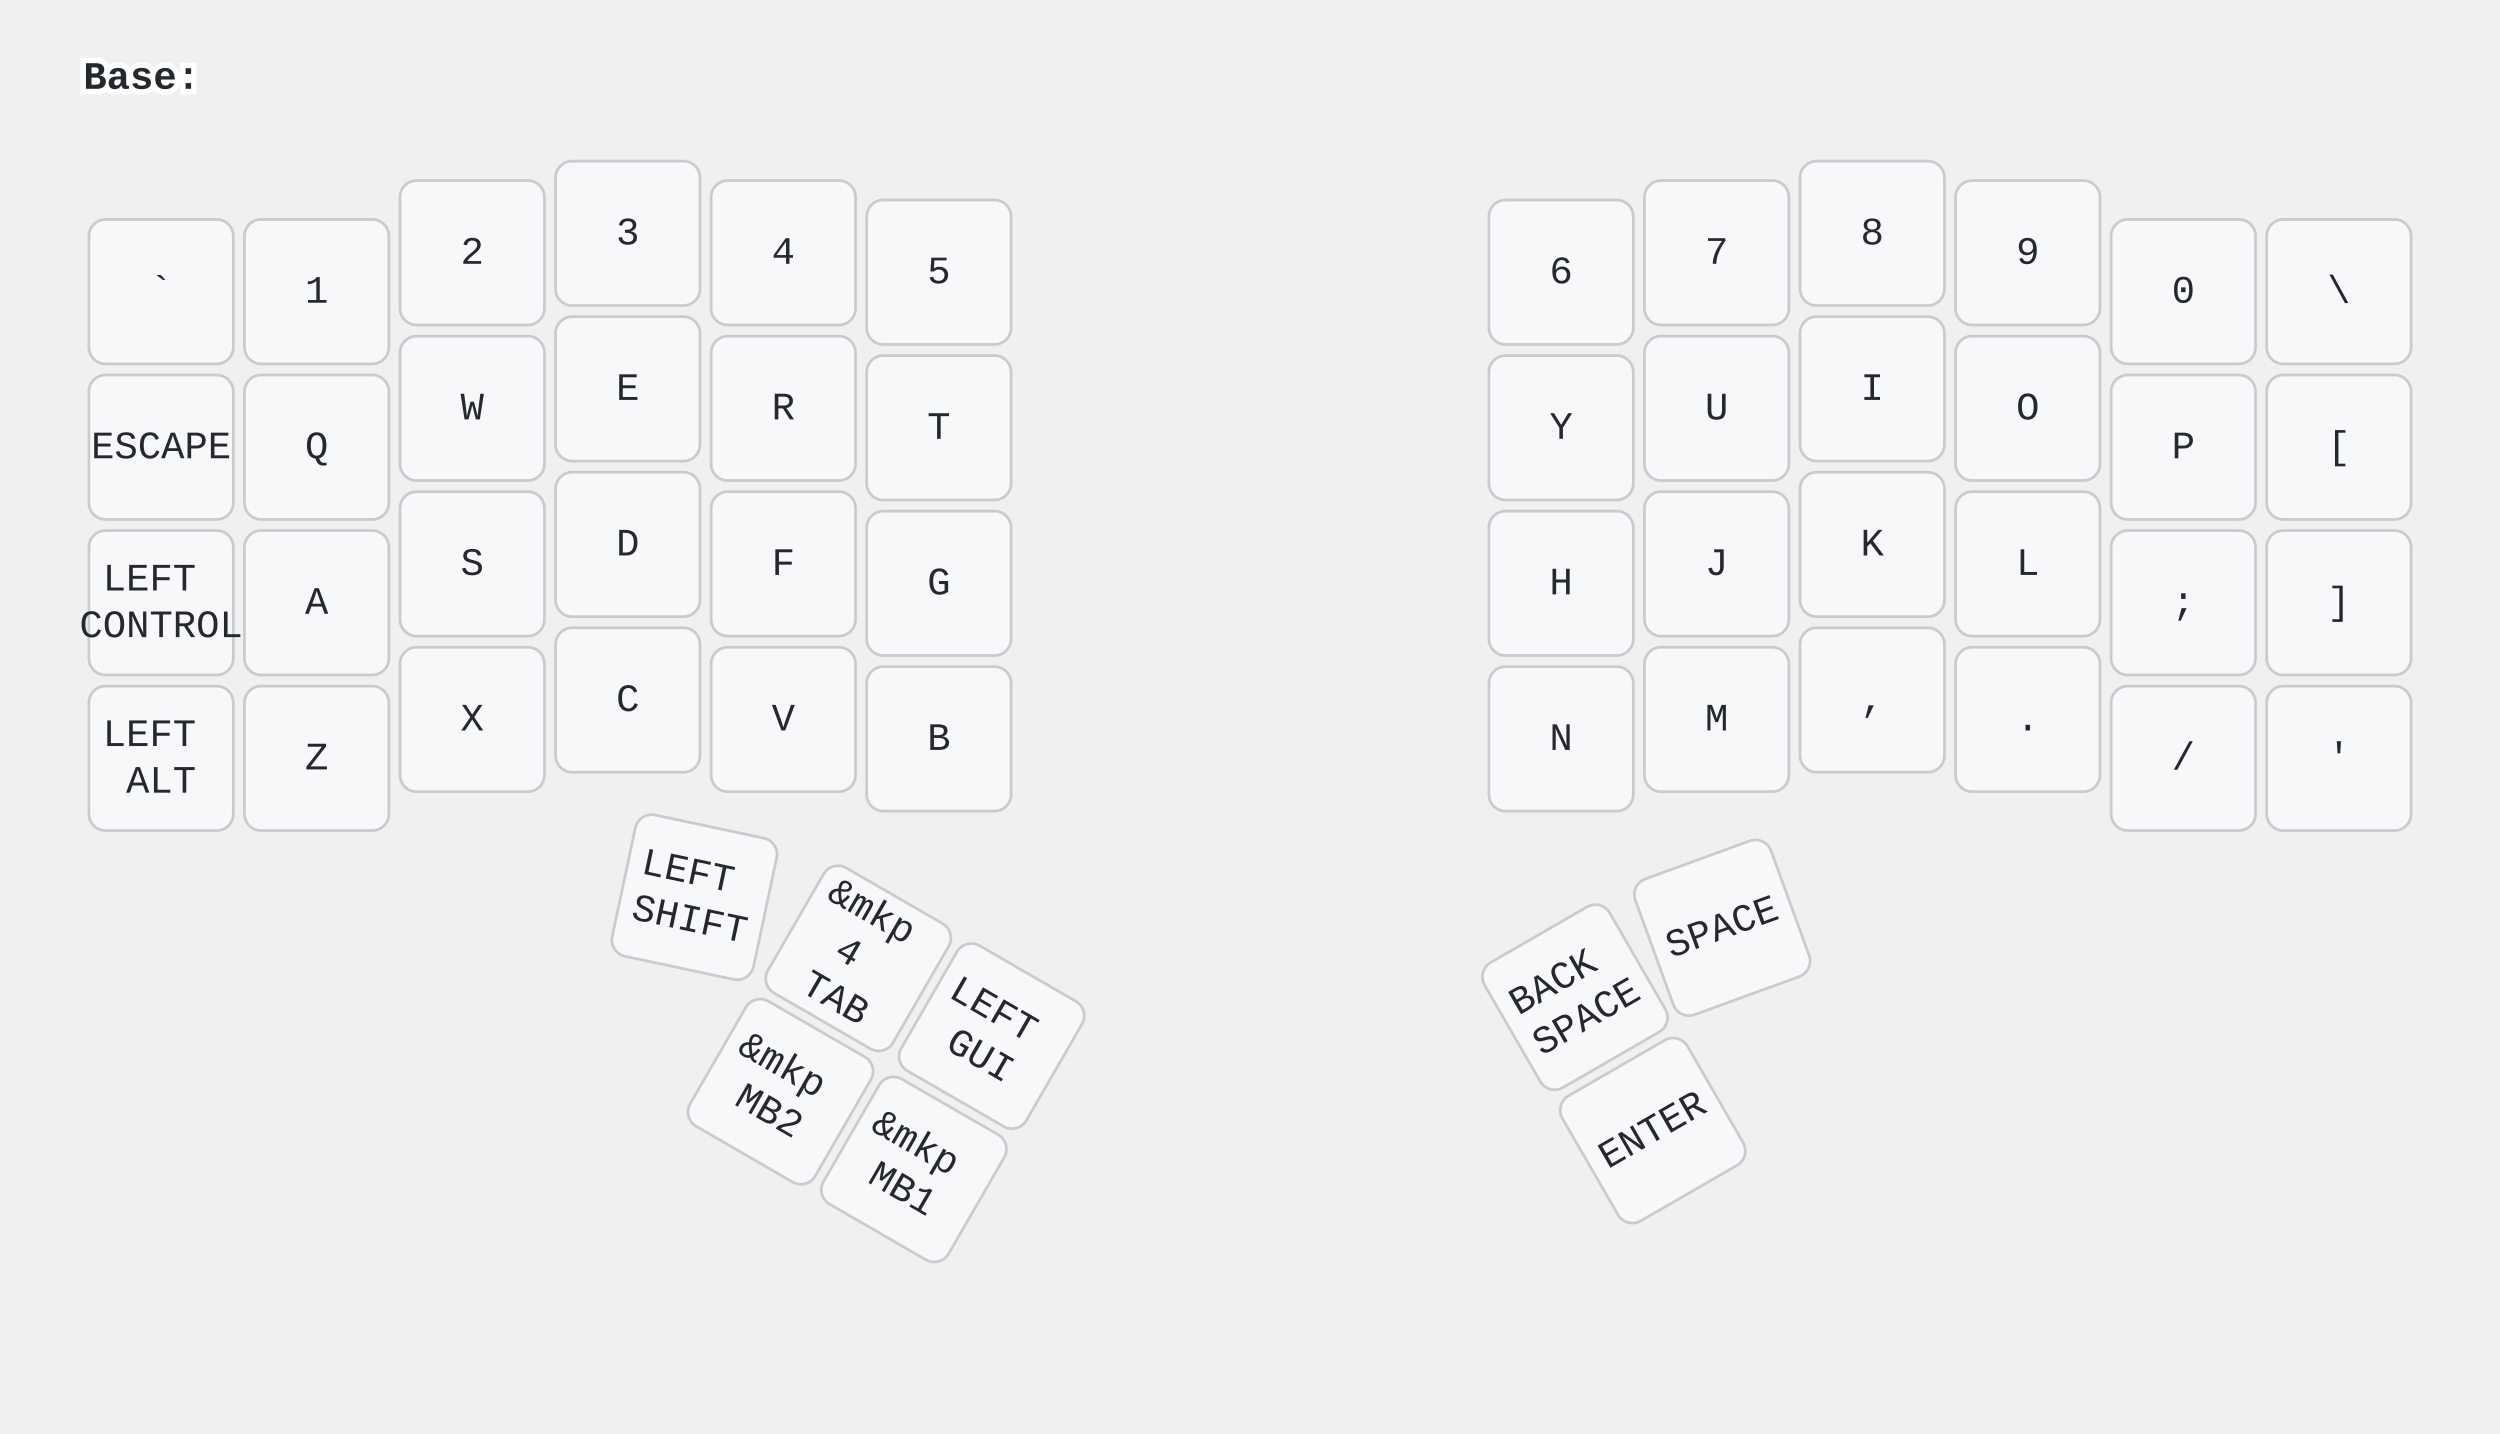
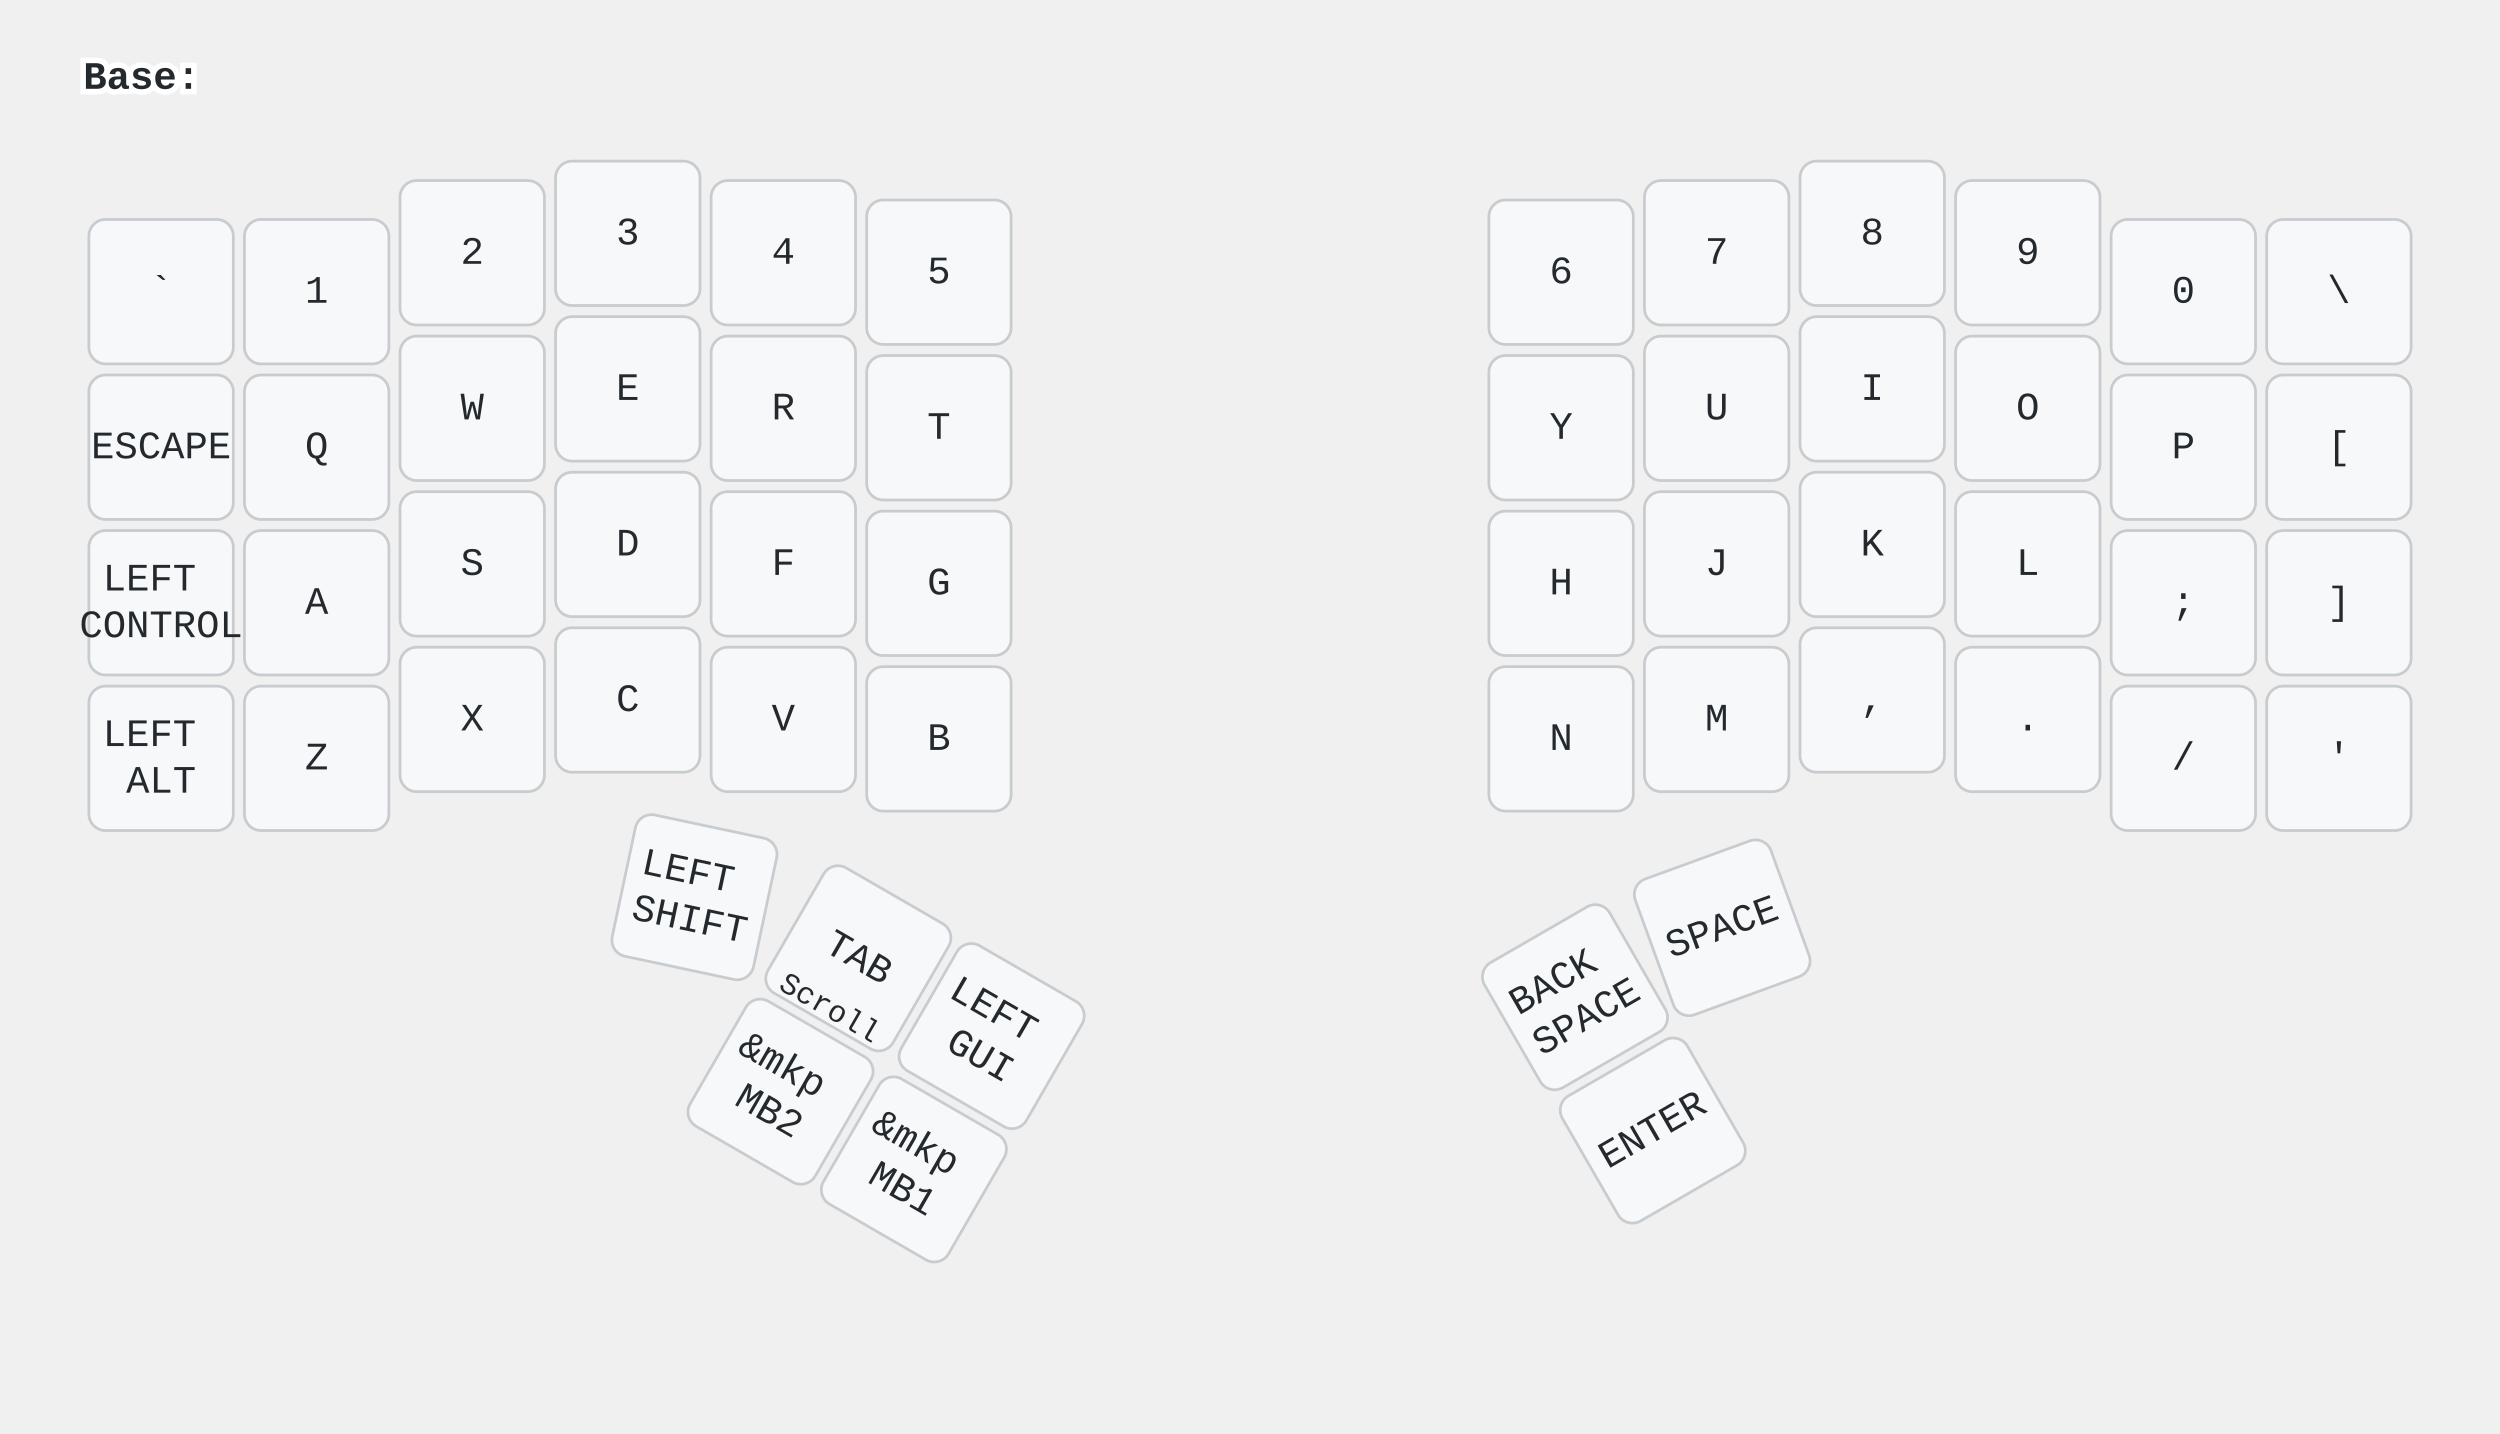
<svg xmlns="http://www.w3.org/2000/svg" width="900" height="516" viewBox="0 0 900 516" class="keymap">
  <style>/* inherit to force styles through use tags */
svg path {
    fill: inherit;
}

/* font and background color specifications */
svg.keymap {
    font-family: SFMono-Regular,Consolas,Liberation Mono,Menlo,monospace;
    font-size: 14px;
    font-kerning: normal;
    text-rendering: optimizeLegibility;
    fill: #24292e;
}

/* default key styling */
rect.key {
    fill: #f6f8fa;
}

rect.key, rect.combo {
    stroke: #c9cccf;
    stroke-width: 1;
}

/* default key side styling, only used is draw_key_sides is set */
rect.side {
    filter: brightness(90%);
}

/* color accent for combo boxes */
rect.combo, rect.combo-separate {
    fill: #cdf;
}

/* color accent for held keys */
rect.held, rect.combo.held {
    fill: #fdd;
}

/* color accent for ghost (optional) keys */
rect.ghost, rect.combo.ghost {
    stroke-dasharray: 4, 4;
    stroke-width: 2;
}

text {
    text-anchor: middle;
    dominant-baseline: middle;
}

/* styling for layer labels */
text.label {
    font-weight: bold;
    text-anchor: start;
    stroke: white;
    stroke-width: 4;
    paint-order: stroke;
}

/* styling for optional footer */
text.footer {
    text-anchor: end;
    dominant-baseline: auto;
    stroke: white;
    stroke-width: 4;
    paint-order: stroke;
}

/* styling for combo tap, and key non-tap label text */
text.combo, text.hold, text.shifted, text.left, text.right, text.tl, text.tr, text.bl, text.br {
    font-size: 11px;
}

text.hold, text.bl, text.br {
    text-anchor: middle;
    dominant-baseline: auto;
}

text.shifted, text.tl, text.tr {
    text-anchor: middle;
    dominant-baseline: hanging;
}

text.left, text.tl, text.bl {
    text-anchor: start;
}

text.right, text.tr, text.br {
    text-anchor: end;
}

text.layer-activator {
    text-decoration: underline;
}

/* styling for hold/shifted label text in combo box */
text.combo.hold, text.combo.shifted, text.combo.left, text.combo.right {
    font-size: 8px;
}

/* lighter symbol for transparent keys */
text.trans {
    fill: #7b7e81;
}

/* styling for combo dendrons */
path.combo {
    stroke-width: 1;
    stroke: gray;
    fill: none;
}

/* Start Tabler Icons Cleanup */
/* cannot use height/width with glyphs */
.icon-tabler &gt; path {
    fill: inherit;
    stroke: inherit;
    stroke-width: 2;
}
/* hide tabler's default box */
.icon-tabler &gt; path[stroke="none"][fill="none"] {
    visibility: hidden;
}
/* End Tabler Icons Cleanup */

@media (prefers-color-scheme: dark) {
svg.keymap { fill: #d1d6db; }
rect.key { fill: #3f4750; }
rect.key, rect.combo { stroke: #60666c; }
rect.combo, rect.combo-separate { fill: #1f3d7a; }
rect.held, rect.combo.held { fill: #854747; }
text.label, text.footer { stroke: black; }
text.trans { fill: #7e8184; }
path.combo { stroke: #7f7f7f; }

}</style>
  <g transform="translate(30, 0)" class="layer-Base">
    <text x="0" y="28" class="label" id="Base">Base:</text>
    <g transform="translate(0, 56)">
      <g transform="translate(28, 49)" class="key keypos-0">
        <rect rx="6" ry="6" x="-26" y="-26" width="52" height="52" class="key" />
        <text x="0" y="0" class="key tap">`</text>
      </g>
      <g transform="translate(84, 49)" class="key keypos-1">
        <rect rx="6" ry="6" x="-26" y="-26" width="52" height="52" class="key" />
        <text x="0" y="0" class="key tap">1</text>
      </g>
      <g transform="translate(140, 35)" class="key keypos-2">
        <rect rx="6" ry="6" x="-26" y="-26" width="52" height="52" class="key" />
        <text x="0" y="0" class="key tap">2</text>
      </g>
      <g transform="translate(196, 28)" class="key keypos-3">
        <rect rx="6" ry="6" x="-26" y="-26" width="52" height="52" class="key" />
        <text x="0" y="0" class="key tap">3</text>
      </g>
      <g transform="translate(252, 35)" class="key keypos-4">
        <rect rx="6" ry="6" x="-26" y="-26" width="52" height="52" class="key" />
        <text x="0" y="0" class="key tap">4</text>
      </g>
      <g transform="translate(308, 42)" class="key keypos-5">
        <rect rx="6" ry="6" x="-26" y="-26" width="52" height="52" class="key" />
        <text x="0" y="0" class="key tap">5</text>
      </g>
      <g transform="translate(532, 42)" class="key keypos-6">
        <rect rx="6" ry="6" x="-26" y="-26" width="52" height="52" class="key" />
        <text x="0" y="0" class="key tap">6</text>
      </g>
      <g transform="translate(588, 35)" class="key keypos-7">
        <rect rx="6" ry="6" x="-26" y="-26" width="52" height="52" class="key" />
        <text x="0" y="0" class="key tap">7</text>
      </g>
      <g transform="translate(644, 28)" class="key keypos-8">
        <rect rx="6" ry="6" x="-26" y="-26" width="52" height="52" class="key" />
        <text x="0" y="0" class="key tap">8</text>
      </g>
      <g transform="translate(700, 35)" class="key keypos-9">
        <rect rx="6" ry="6" x="-26" y="-26" width="52" height="52" class="key" />
        <text x="0" y="0" class="key tap">9</text>
      </g>
      <g transform="translate(756, 49)" class="key keypos-10">
        <rect rx="6" ry="6" x="-26" y="-26" width="52" height="52" class="key" />
        <text x="0" y="0" class="key tap">0</text>
      </g>
      <g transform="translate(812, 49)" class="key keypos-11">
        <rect rx="6" ry="6" x="-26" y="-26" width="52" height="52" class="key" />
        <text x="0" y="0" class="key tap">\</text>
      </g>
      <g transform="translate(28, 105)" class="key keypos-12">
        <rect rx="6" ry="6" x="-26" y="-26" width="52" height="52" class="key" />
        <text x="0" y="0" class="key tap">ESCAPE</text>
      </g>
      <g transform="translate(84, 105)" class="key keypos-13">
        <rect rx="6" ry="6" x="-26" y="-26" width="52" height="52" class="key" />
        <text x="0" y="0" class="key tap">Q</text>
      </g>
      <g transform="translate(140, 91)" class="key keypos-14">
        <rect rx="6" ry="6" x="-26" y="-26" width="52" height="52" class="key" />
        <text x="0" y="0" class="key tap">W</text>
      </g>
      <g transform="translate(196, 84)" class="key keypos-15">
        <rect rx="6" ry="6" x="-26" y="-26" width="52" height="52" class="key" />
        <text x="0" y="0" class="key tap">E</text>
      </g>
      <g transform="translate(252, 91)" class="key keypos-16">
        <rect rx="6" ry="6" x="-26" y="-26" width="52" height="52" class="key" />
        <text x="0" y="0" class="key tap">R</text>
      </g>
      <g transform="translate(308, 98)" class="key keypos-17">
        <rect rx="6" ry="6" x="-26" y="-26" width="52" height="52" class="key" />
        <text x="0" y="0" class="key tap">T</text>
      </g>
      <g transform="translate(532, 98)" class="key keypos-18">
        <rect rx="6" ry="6" x="-26" y="-26" width="52" height="52" class="key" />
        <text x="0" y="0" class="key tap">Y</text>
      </g>
      <g transform="translate(588, 91)" class="key keypos-19">
        <rect rx="6" ry="6" x="-26" y="-26" width="52" height="52" class="key" />
        <text x="0" y="0" class="key tap">U</text>
      </g>
      <g transform="translate(644, 84)" class="key keypos-20">
        <rect rx="6" ry="6" x="-26" y="-26" width="52" height="52" class="key" />
        <text x="0" y="0" class="key tap">I</text>
      </g>
      <g transform="translate(700, 91)" class="key keypos-21">
        <rect rx="6" ry="6" x="-26" y="-26" width="52" height="52" class="key" />
        <text x="0" y="0" class="key tap">O</text>
      </g>
      <g transform="translate(756, 105)" class="key keypos-22">
        <rect rx="6" ry="6" x="-26" y="-26" width="52" height="52" class="key" />
        <text x="0" y="0" class="key tap">P</text>
      </g>
      <g transform="translate(812, 105)" class="key keypos-23">
        <rect rx="6" ry="6" x="-26" y="-26" width="52" height="52" class="key" />
        <text x="0" y="0" class="key tap">[</text>
      </g>
      <g transform="translate(28, 161)" class="key keypos-24">
        <rect rx="6" ry="6" x="-26" y="-26" width="52" height="52" class="key" />
        <text x="0" y="0" class="key tap">
          <tspan x="0" dy="-0.6em">LEFT</tspan>
          <tspan x="0" dy="1.2em">CONTROL</tspan>
        </text>
      </g>
      <g transform="translate(84, 161)" class="key keypos-25">
        <rect rx="6" ry="6" x="-26" y="-26" width="52" height="52" class="key" />
        <text x="0" y="0" class="key tap">A</text>
      </g>
      <g transform="translate(140, 147)" class="key keypos-26">
        <rect rx="6" ry="6" x="-26" y="-26" width="52" height="52" class="key" />
        <text x="0" y="0" class="key tap">S</text>
      </g>
      <g transform="translate(196, 140)" class="key keypos-27">
        <rect rx="6" ry="6" x="-26" y="-26" width="52" height="52" class="key" />
        <text x="0" y="0" class="key tap">D</text>
      </g>
      <g transform="translate(252, 147)" class="key keypos-28">
        <rect rx="6" ry="6" x="-26" y="-26" width="52" height="52" class="key" />
        <text x="0" y="0" class="key tap">F</text>
      </g>
      <g transform="translate(308, 154)" class="key keypos-29">
        <rect rx="6" ry="6" x="-26" y="-26" width="52" height="52" class="key" />
        <text x="0" y="0" class="key tap">G</text>
      </g>
      <g transform="translate(532, 154)" class="key keypos-30">
        <rect rx="6" ry="6" x="-26" y="-26" width="52" height="52" class="key" />
        <text x="0" y="0" class="key tap">H</text>
      </g>
      <g transform="translate(588, 147)" class="key keypos-31">
        <rect rx="6" ry="6" x="-26" y="-26" width="52" height="52" class="key" />
        <text x="0" y="0" class="key tap">J</text>
      </g>
      <g transform="translate(644, 140)" class="key keypos-32">
        <rect rx="6" ry="6" x="-26" y="-26" width="52" height="52" class="key" />
        <text x="0" y="0" class="key tap">K</text>
      </g>
      <g transform="translate(700, 147)" class="key keypos-33">
        <rect rx="6" ry="6" x="-26" y="-26" width="52" height="52" class="key" />
        <text x="0" y="0" class="key tap">L</text>
      </g>
      <g transform="translate(756, 161)" class="key keypos-34">
        <rect rx="6" ry="6" x="-26" y="-26" width="52" height="52" class="key" />
        <text x="0" y="0" class="key tap">;</text>
      </g>
      <g transform="translate(812, 161)" class="key keypos-35">
        <rect rx="6" ry="6" x="-26" y="-26" width="52" height="52" class="key" />
        <text x="0" y="0" class="key tap">]</text>
      </g>
      <g transform="translate(28, 217)" class="key keypos-36">
        <rect rx="6" ry="6" x="-26" y="-26" width="52" height="52" class="key" />
        <text x="0" y="0" class="key tap">
          <tspan x="0" dy="-0.6em">LEFT</tspan>
          <tspan x="0" dy="1.2em">ALT</tspan>
        </text>
      </g>
      <g transform="translate(84, 217)" class="key keypos-37">
        <rect rx="6" ry="6" x="-26" y="-26" width="52" height="52" class="key" />
        <text x="0" y="0" class="key tap">Z</text>
      </g>
      <g transform="translate(140, 203)" class="key keypos-38">
        <rect rx="6" ry="6" x="-26" y="-26" width="52" height="52" class="key" />
        <text x="0" y="0" class="key tap">X</text>
      </g>
      <g transform="translate(196, 196)" class="key keypos-39">
        <rect rx="6" ry="6" x="-26" y="-26" width="52" height="52" class="key" />
        <text x="0" y="0" class="key tap">C</text>
      </g>
      <g transform="translate(252, 203)" class="key keypos-40">
        <rect rx="6" ry="6" x="-26" y="-26" width="52" height="52" class="key" />
        <text x="0" y="0" class="key tap">V</text>
      </g>
      <g transform="translate(308, 210)" class="key keypos-41">
        <rect rx="6" ry="6" x="-26" y="-26" width="52" height="52" class="key" />
        <text x="0" y="0" class="key tap">B</text>
      </g>
      <g transform="translate(532, 210)" class="key keypos-42">
        <rect rx="6" ry="6" x="-26" y="-26" width="52" height="52" class="key" />
        <text x="0" y="0" class="key tap">N</text>
      </g>
      <g transform="translate(588, 203)" class="key keypos-43">
        <rect rx="6" ry="6" x="-26" y="-26" width="52" height="52" class="key" />
        <text x="0" y="0" class="key tap">M</text>
      </g>
      <g transform="translate(644, 196)" class="key keypos-44">
        <rect rx="6" ry="6" x="-26" y="-26" width="52" height="52" class="key" />
        <text x="0" y="0" class="key tap">,</text>
      </g>
      <g transform="translate(700, 203)" class="key keypos-45">
        <rect rx="6" ry="6" x="-26" y="-26" width="52" height="52" class="key" />
        <text x="0" y="0" class="key tap">.</text>
      </g>
      <g transform="translate(756, 217)" class="key keypos-46">
        <rect rx="6" ry="6" x="-26" y="-26" width="52" height="52" class="key" />
        <text x="0" y="0" class="key tap">/</text>
      </g>
      <g transform="translate(812, 217)" class="key keypos-47">
        <rect rx="6" ry="6" x="-26" y="-26" width="52" height="52" class="key" />
        <text x="0" y="0" class="key tap">'</text>
      </g>
      <g transform="translate(220, 267) rotate(12.0)" class="key keypos-48">
        <rect rx="6" ry="6" x="-26" y="-26" width="52" height="52" class="key" />
        <text x="0" y="0" class="key tap">
          <tspan x="0" dy="-0.6em">LEFT</tspan>
          <tspan x="0" dy="1.2em">SHIFT</tspan>
        </text>
      </g>
      <g transform="translate(279, 289) rotate(30.0)" class="key keypos-49">
        <rect rx="6" ry="6" x="-26" y="-26" width="52" height="52" class="key" />
-         <text x="0" y="0" class="key tap">
-           <tspan x="0" dy="-1.2em">&amp;mkp</tspan>
-           <tspan x="0" dy="1.2em">4</tspan>
-           <tspan x="0" dy="1.2em">TAB</tspan>
-         </text>
+         <text x="0" y="0" class="key tap">TAB</text>
+         <text x="0" y="24" class="key hold">Scroll</text>
      </g>
      <g transform="translate(327, 317) rotate(30.0)" class="key keypos-50">
        <rect rx="6" ry="6" x="-26" y="-26" width="52" height="52" class="key" />
        <text x="0" y="0" class="key tap">
          <tspan x="0" dy="-0.6em">LEFT</tspan>
          <tspan x="0" dy="1.2em">GUI</tspan>
        </text>
      </g>
      <g transform="translate(537, 303) rotate(-30.0)" class="key keypos-51">
        <rect rx="6" ry="6" x="-26" y="-26" width="52" height="52" class="key" />
        <text x="0" y="0" class="key tap">
          <tspan x="0" dy="-0.6em">BACK</tspan>
          <tspan x="0" dy="1.2em">SPACE</tspan>
        </text>
      </g>
      <g transform="translate(590, 278) rotate(-20.0)" class="key keypos-52">
        <rect rx="6" ry="6" x="-26" y="-26" width="52" height="52" class="key" />
        <text x="0" y="0" class="key tap">SPACE</text>
      </g>
      <g transform="translate(251, 337) rotate(30.0)" class="key keypos-53">
        <rect rx="6" ry="6" x="-26" y="-26" width="52" height="52" class="key" />
        <text x="0" y="0" class="key tap">
          <tspan x="0" dy="-0.6em">&amp;mkp</tspan>
          <tspan x="0" dy="1.2em">MB2</tspan>
        </text>
      </g>
      <g transform="translate(299, 365) rotate(30.0)" class="key keypos-54">
        <rect rx="6" ry="6" x="-26" y="-26" width="52" height="52" class="key" />
        <text x="0" y="0" class="key tap">
          <tspan x="0" dy="-0.6em">&amp;mkp</tspan>
          <tspan x="0" dy="1.2em">MB1</tspan>
        </text>
      </g>
      <g transform="translate(565, 351) rotate(-30.0)" class="key keypos-55">
        <rect rx="6" ry="6" x="-26" y="-26" width="52" height="52" class="key" />
        <text x="0" y="0" class="key tap">ENTER</text>
      </g>
    </g>
  </g>
</svg>
